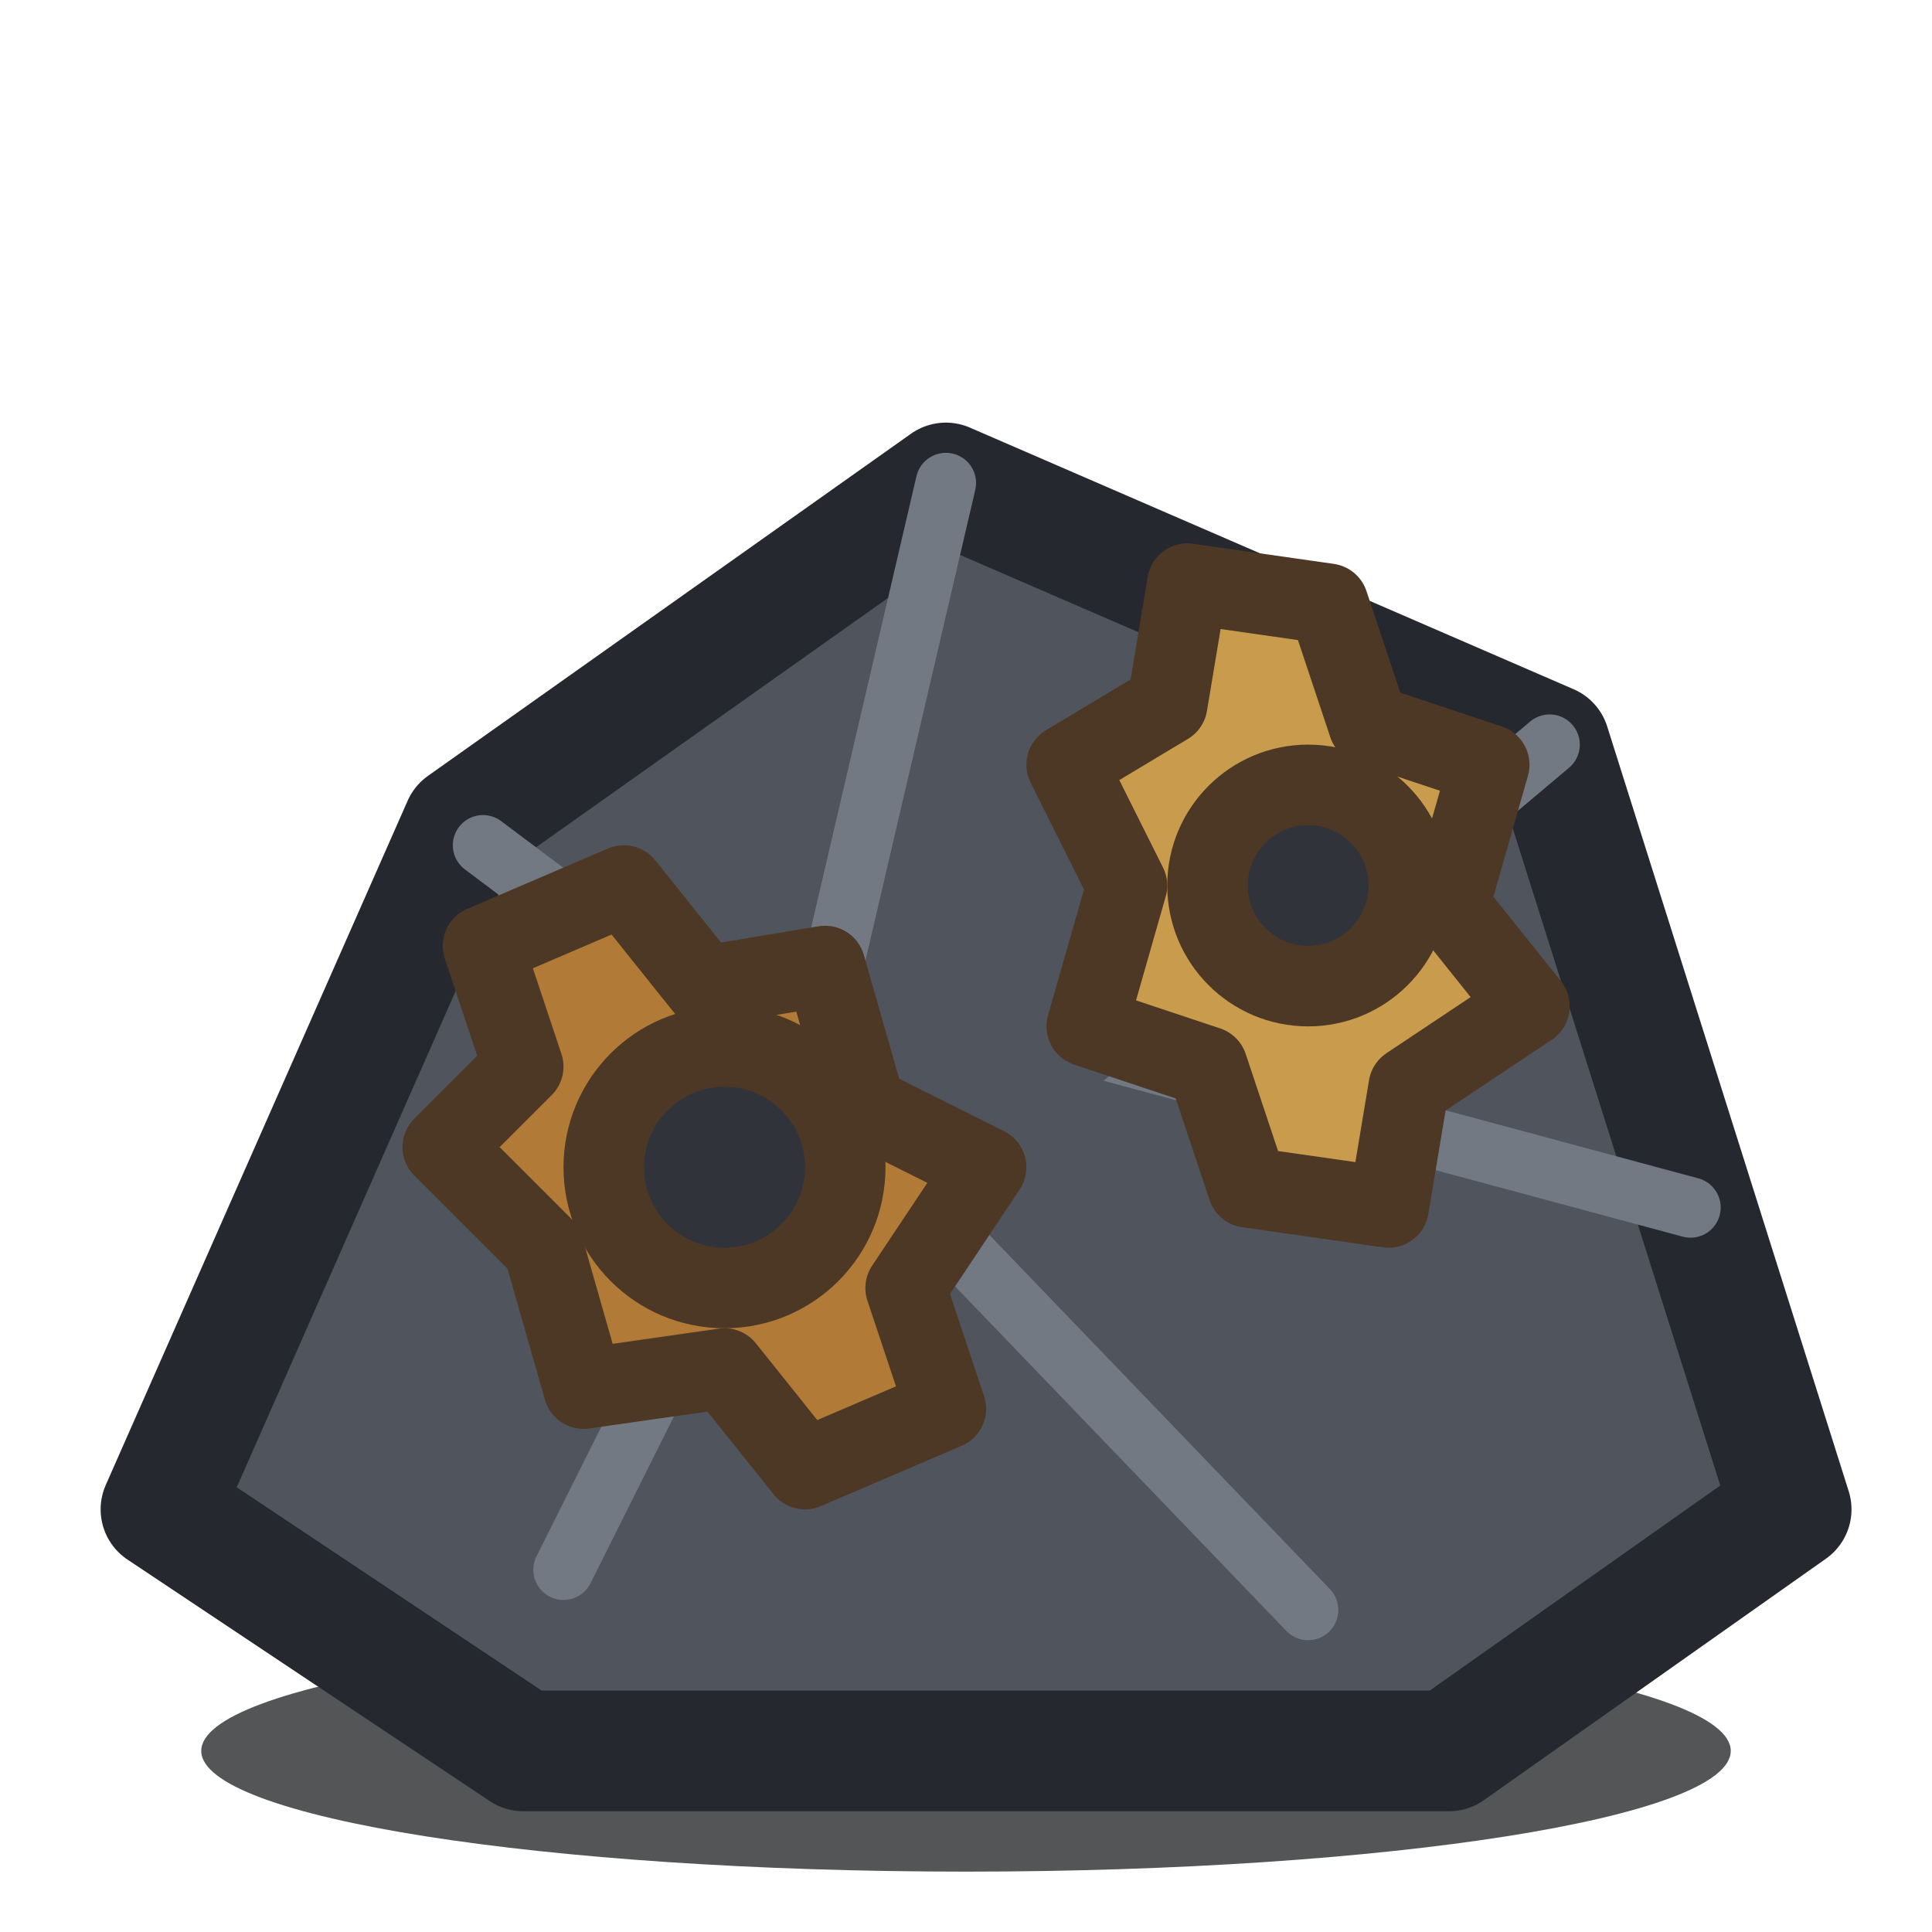
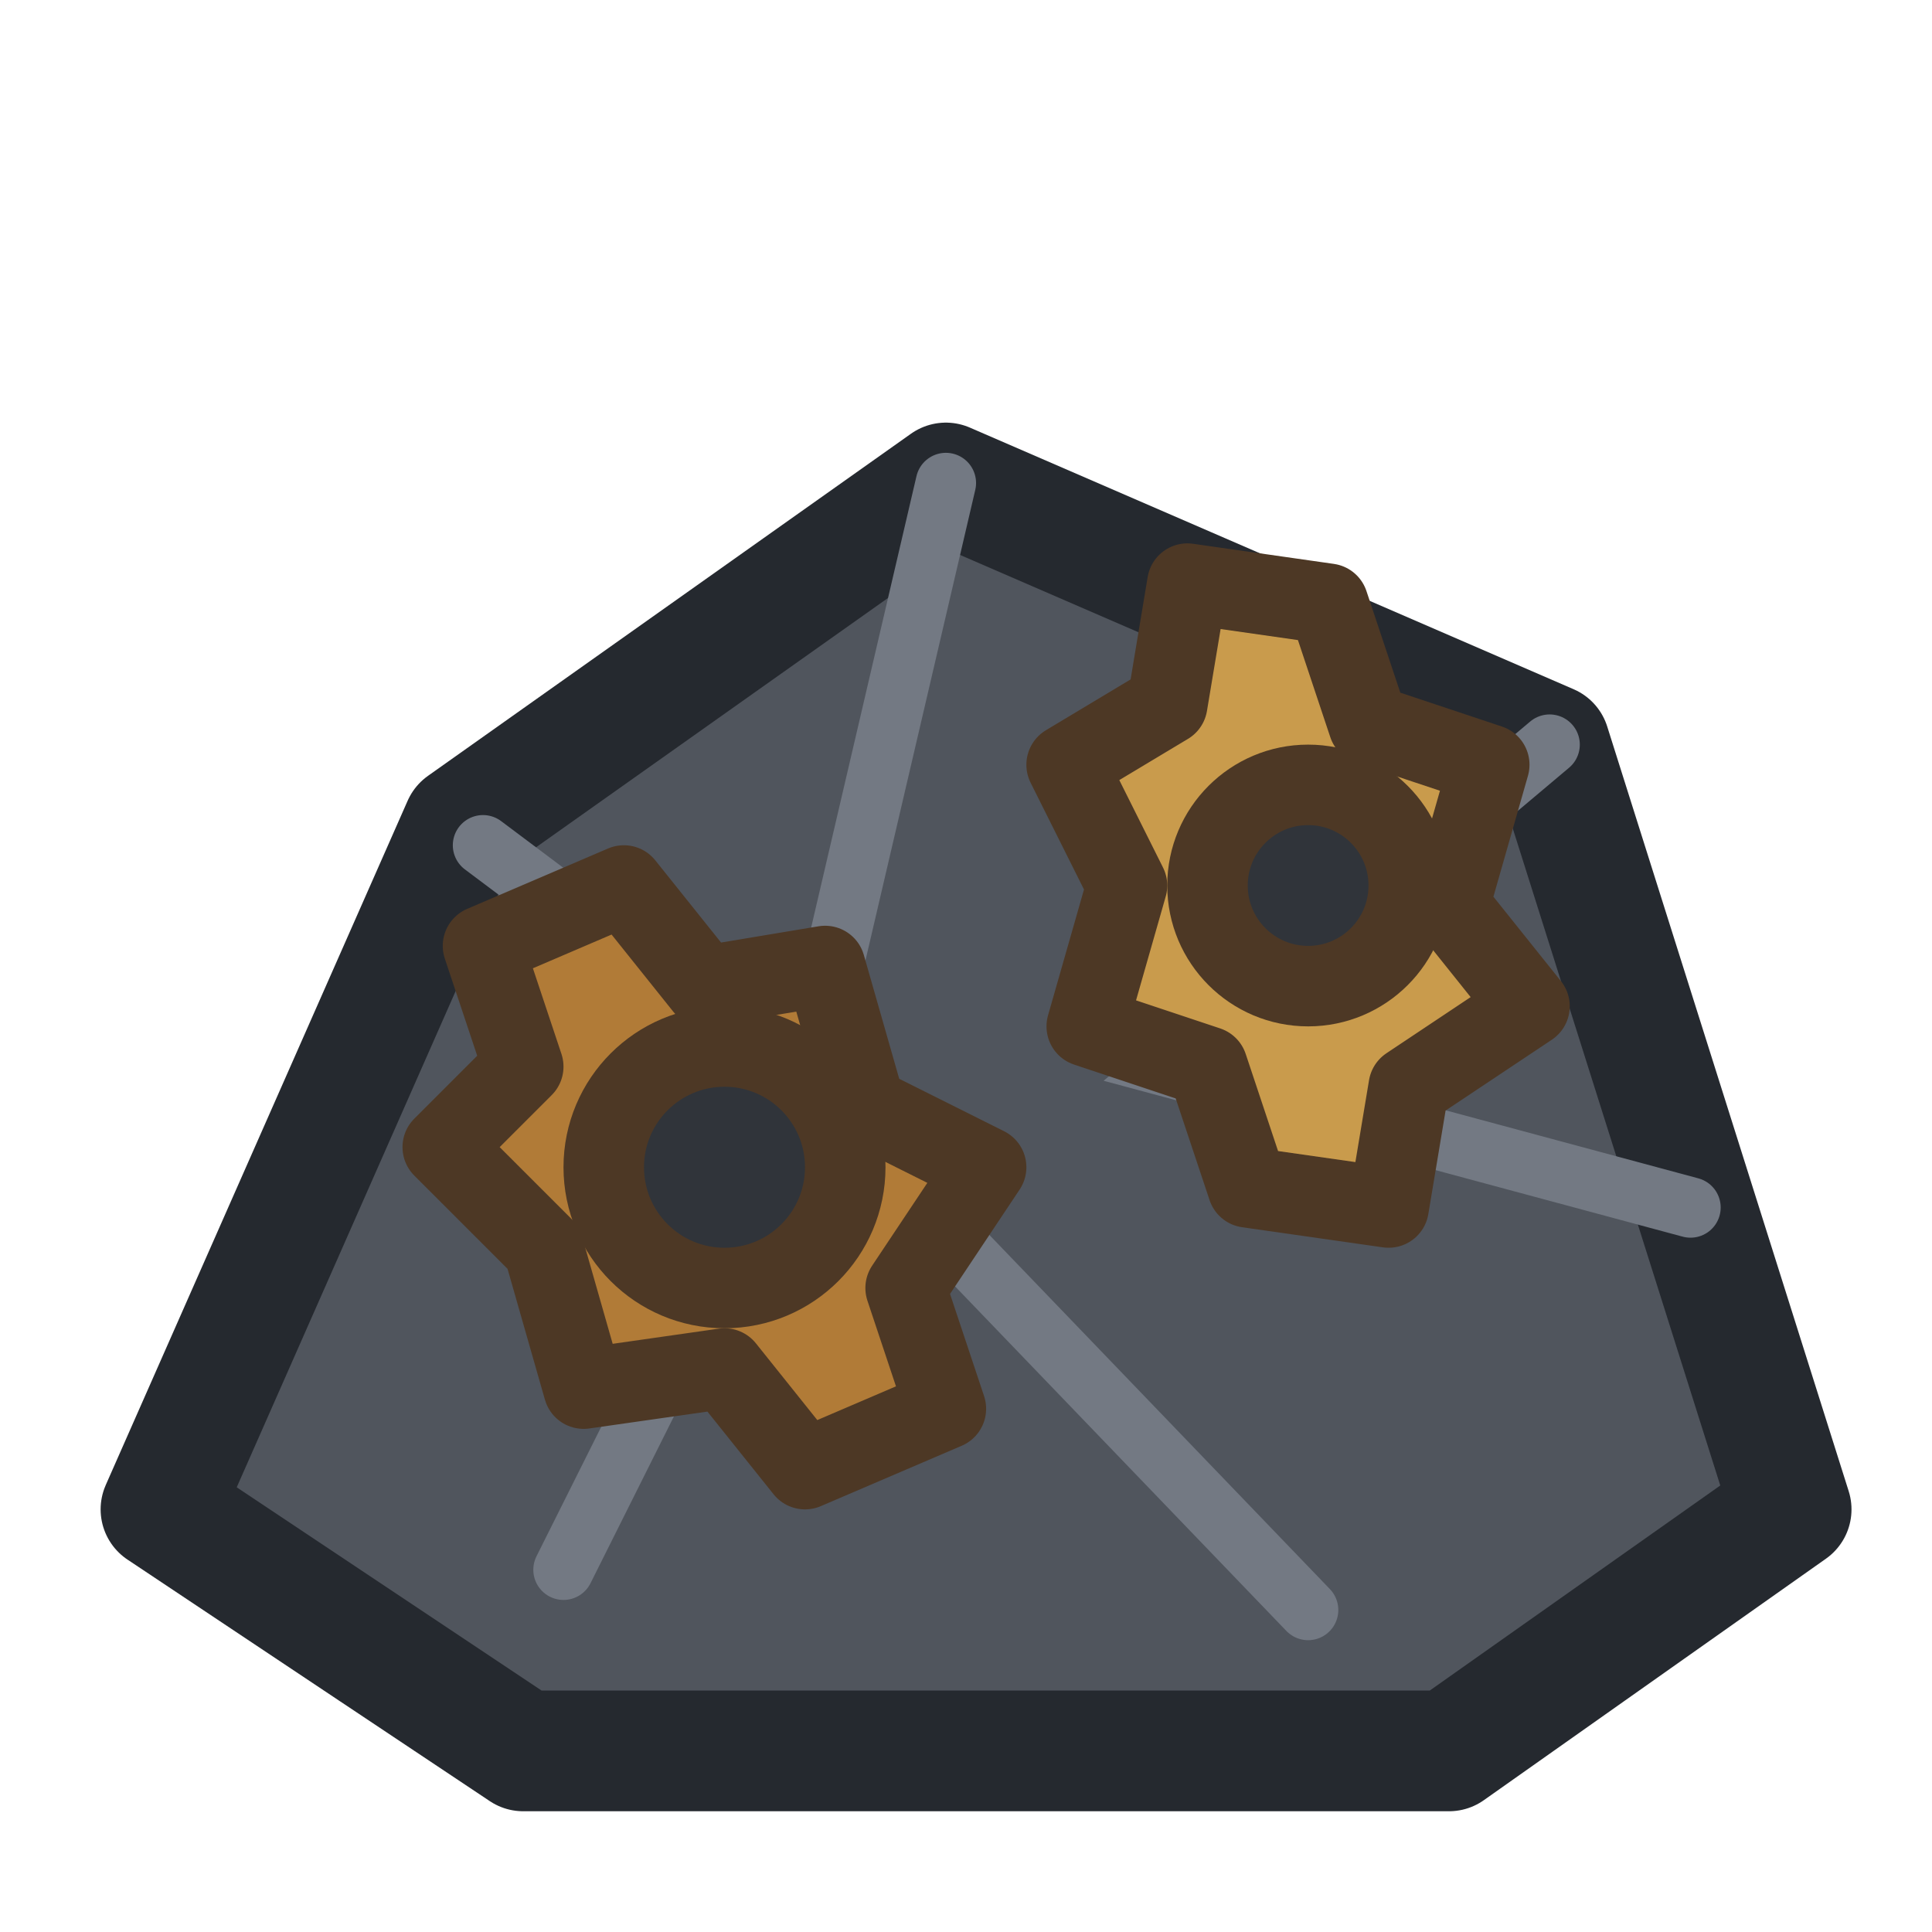
- <svg xmlns="http://www.w3.org/2000/svg" viewBox="0 0 96 96" role="img" aria-labelledby="title description">
+ <svg xmlns="http://www.w3.org/2000/svg" viewBox="0 0 96 96" role="img" aria-labelledby="title description" version="1.1" id="svg2">
+   <defs id="defs2" />
  <g id="clockwork-gearstone-active">
-     <ellipse id="shadow" cx="48" cy="87" rx="38" ry="6" fill="#17191d" opacity=".74" />
    <path id="stone-body" d="m8 75 15-34 24-17 30 13 12 38-17 12H26Z" fill="#50555d" stroke="#25292f" stroke-width="6" stroke-linejoin="round" />
    <path id="stone-facets" d="m24 42 16 12-12 24m19-54-7 30 25 26m12-43L58 53l26 7" fill="none" stroke="#737983" stroke-width="3" stroke-linecap="round" />
    <g id="embedded-gears" stroke="#4d3825" stroke-width="4">
-       <path d="m22 57 4-4-2-6 7-3 4 5 6-1 2 7 6 3-4 6 2 6-7 3-4-5-7 1-2-7Z" fill="#b17b37" stroke-linejoin="round" />
-       <circle cx="36" cy="58" r="6" fill="#30343a" />
-       <path d="m53 38 5-3 1-6 7 1 2 6 6 2-2 7 4 5-6 4-1 6-7-1-2-6-6-2 2-7Z" fill="#c99b4c" stroke-linejoin="round" />
-       <circle cx="65" cy="44" r="5" fill="#30343a" />
+       <path d="m22 57 4-4-2-6 7-3 4 5 6-1 2 7 6 3-4 6 2 6-7 3-4-5-7 1-2-7Z" fill="#b17b37" stroke-linejoin="round" id="path1" />
+       <circle cx="36" cy="58" r="6" fill="#30343a" id="circle1" />
+       <path d="m53 38 5-3 1-6 7 1 2 6 6 2-2 7 4 5-6 4-1 6-7-1-2-6-6-2 2-7Z" fill="#c99b4c" stroke-linejoin="round" id="path2" />
+       <circle cx="65" cy="44" r="5" fill="#30343a" id="circle2" />
    </g>
  </g>
</svg>
